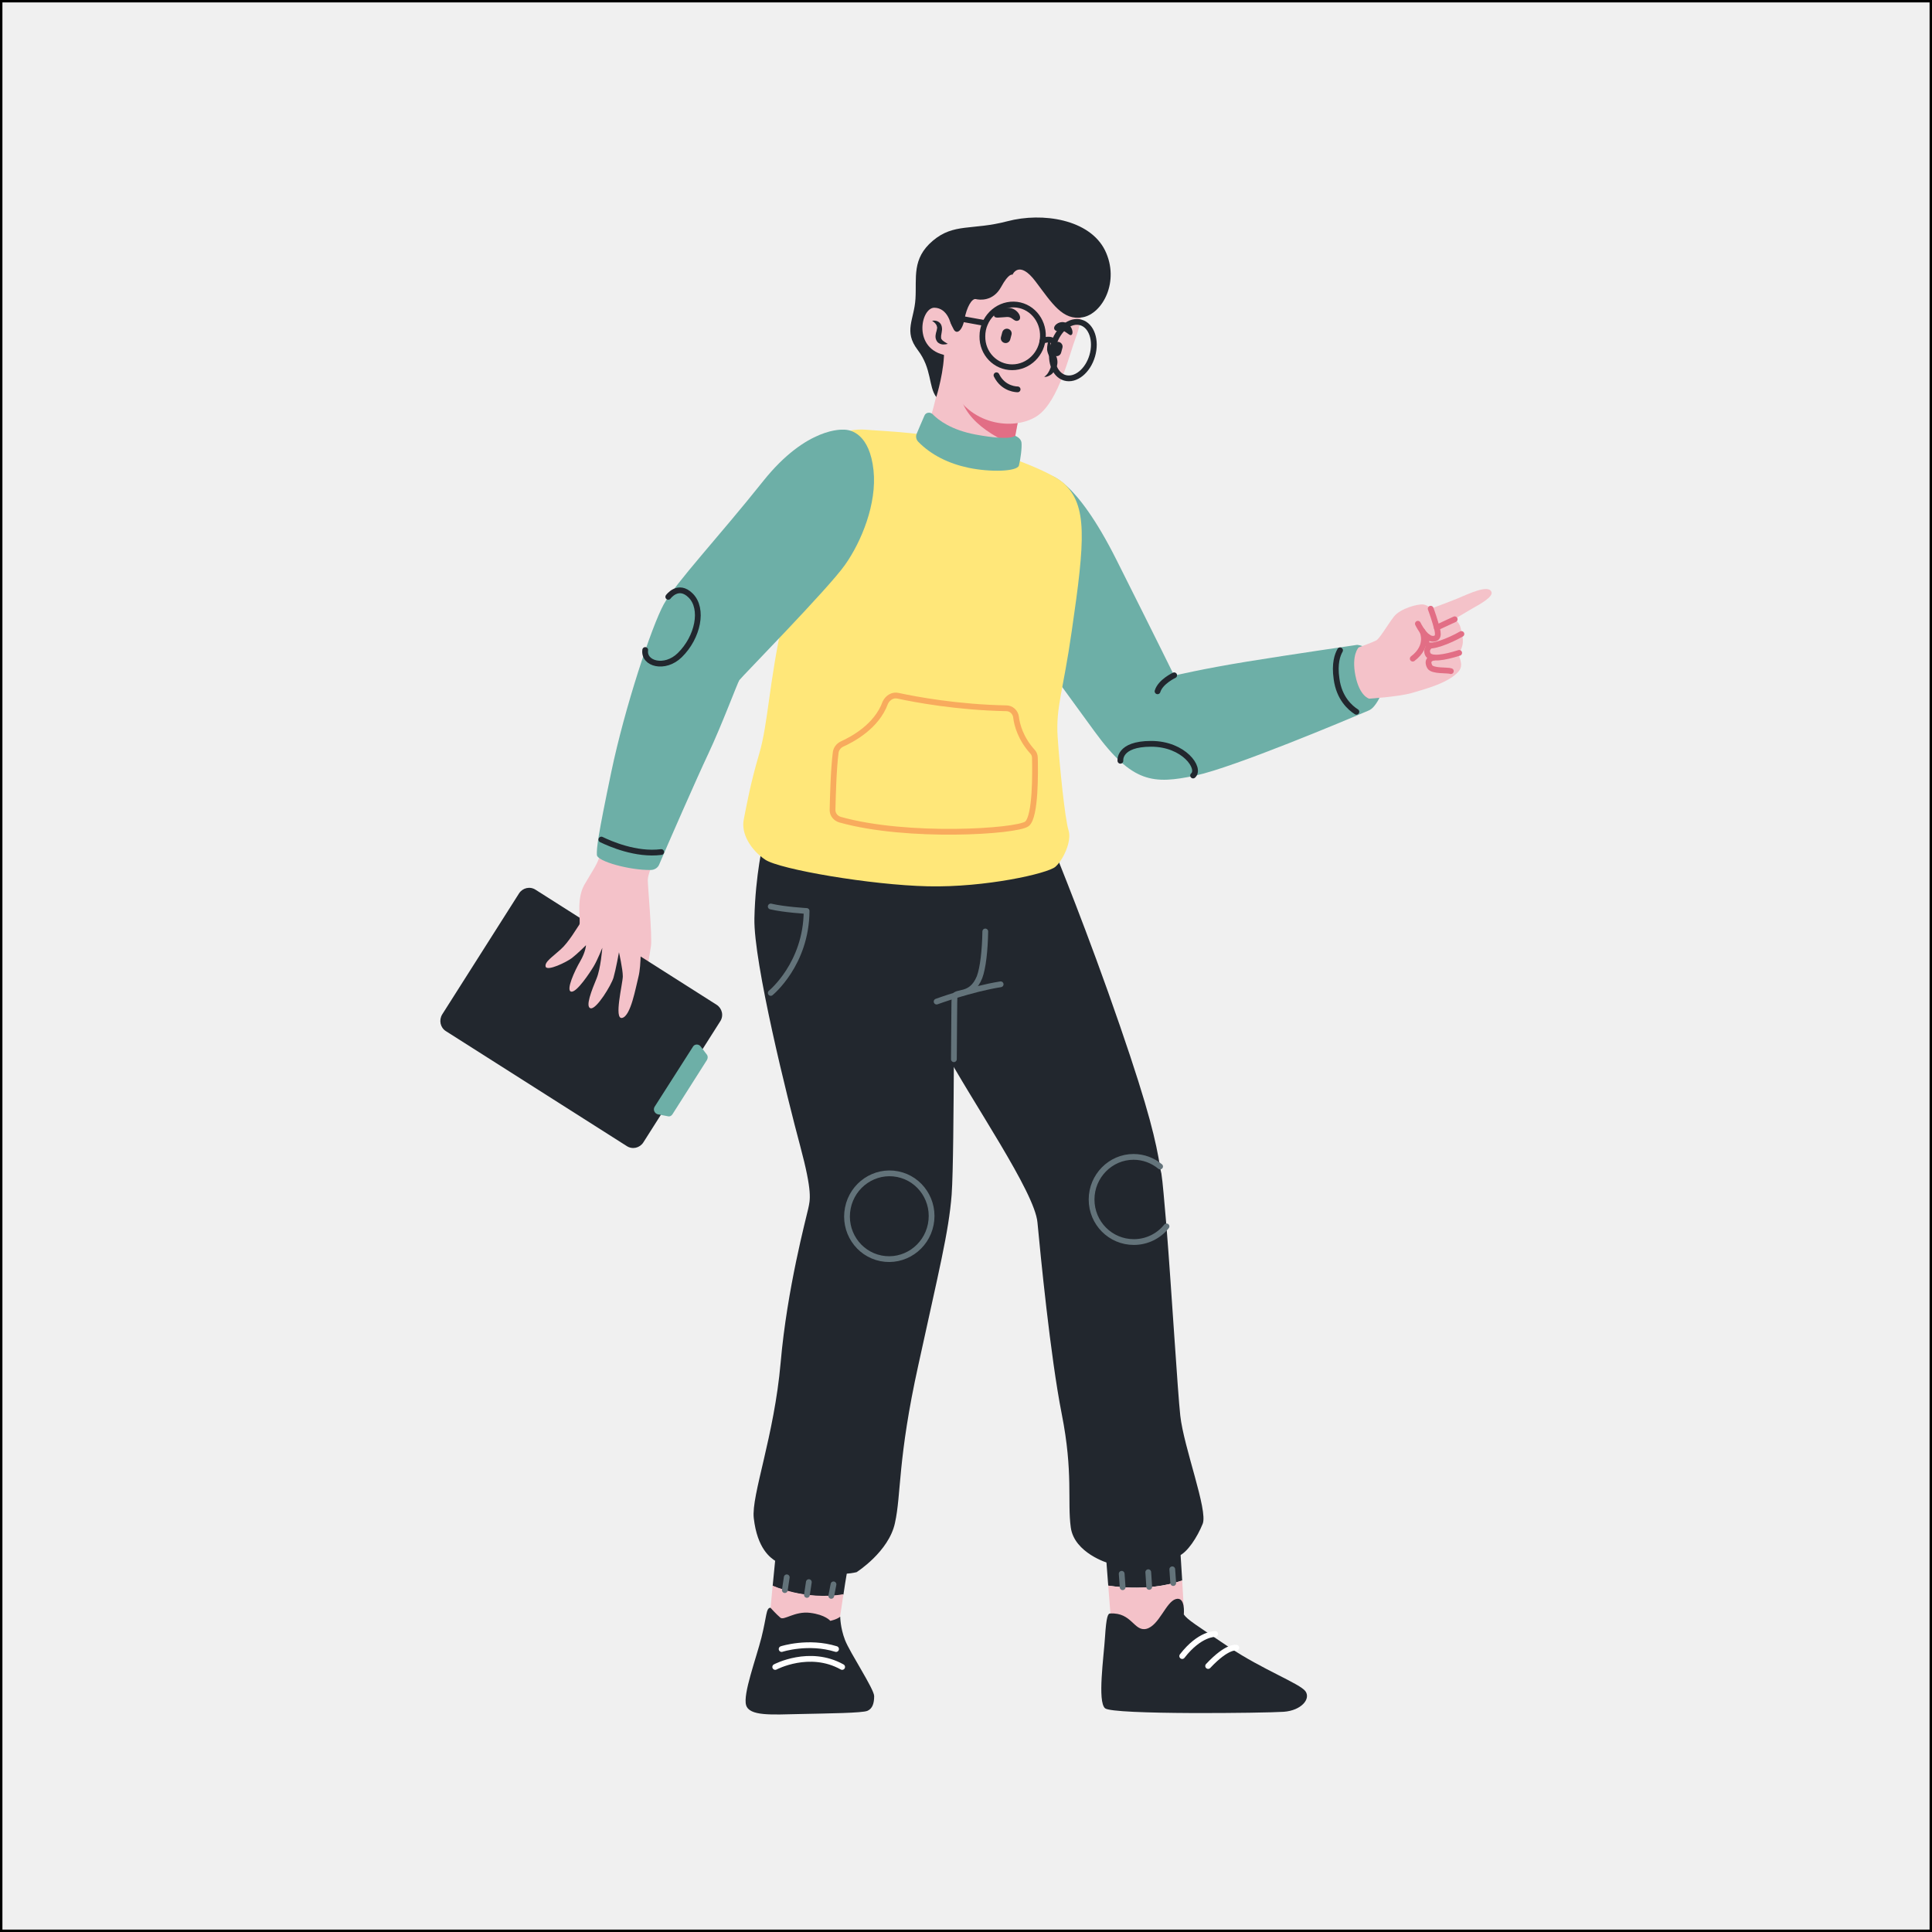
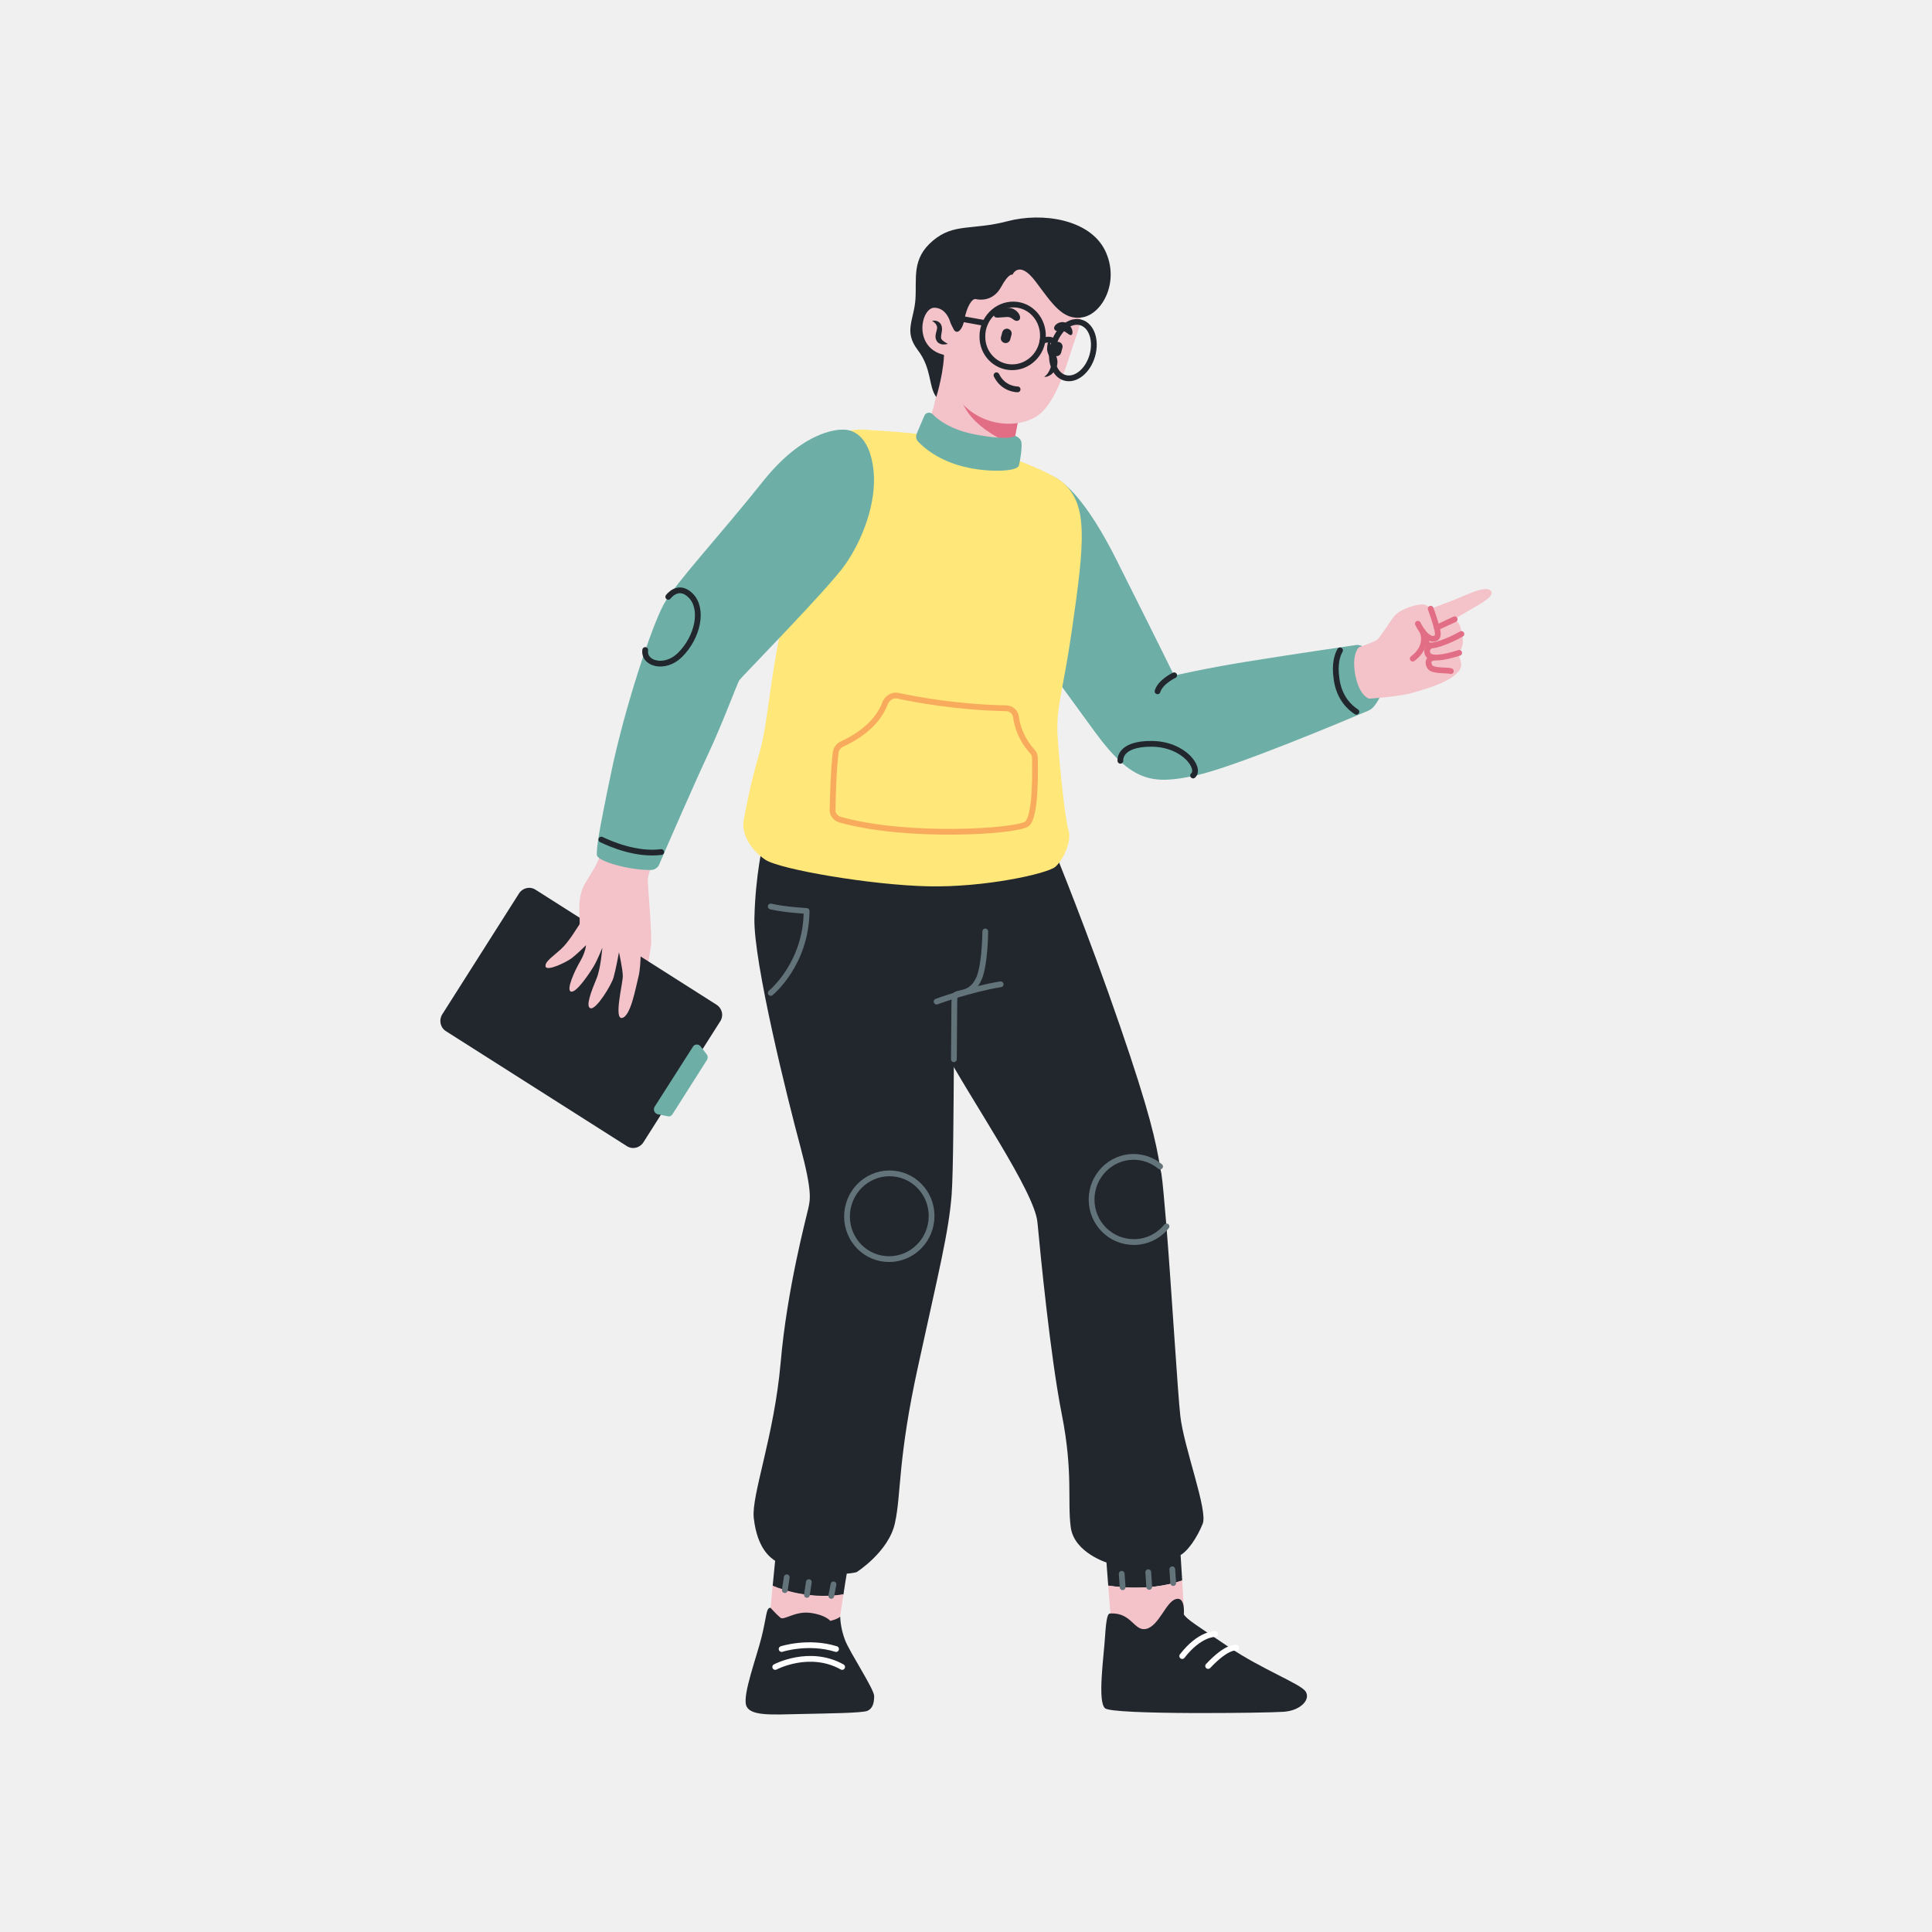
<svg xmlns="http://www.w3.org/2000/svg" width="800" height="800" viewBox="0 0 800 800" fill="none">
  <path d="M351.897 645.306C351.367 647.03 350.174 653.925 349.245 660.289C333.467 662.941 319.943 656.709 319.943 656.709C320.606 650.08 321.269 643.185 321.269 643.185C321.269 639.473 352.958 642.124 351.897 645.306Z" fill="#22272E" />
  <path d="M349.244 660.156C348.448 665.725 347.652 670.631 347.652 670.631C347.652 670.631 344.073 678.984 335.057 678.984C325.908 678.984 318.748 671.426 318.881 668.244C319.013 666.785 319.411 661.747 319.941 656.576C319.941 656.576 333.333 662.808 349.244 660.156Z" fill="#F4C2C9" />
  <path d="M319.015 665.725C319.015 665.725 321.534 668.509 323.125 669.835C324.583 671.161 329.091 667.05 335.456 667.846C341.82 668.642 343.809 671.161 343.809 671.161C343.809 671.161 346.461 670.63 347.919 669.437C347.919 669.437 347.919 673.945 349.908 679.116C351.897 684.287 361.973 699.402 361.973 702.319C361.973 705.236 361.311 707.49 359.189 708.418C357.068 709.346 343.013 709.479 331.213 709.744C319.413 710.009 310.264 710.672 308.938 706.032C307.612 701.391 313.048 686.939 315.302 678.055C317.556 669.039 317.158 665.857 319.015 665.725Z" fill="#22272E" />
  <path d="M321.004 690.253C321.004 690.253 335.191 682.696 348.715 690.253" stroke="white" stroke-width="2.387" stroke-miterlimit="10" stroke-linecap="round" stroke-linejoin="round" />
  <path d="M323.654 682.829C323.654 682.829 334.659 679.249 346.194 682.829" stroke="white" stroke-width="2.387" stroke-miterlimit="10" stroke-linecap="round" stroke-linejoin="round" />
  <path d="M489.522 654.454C474.407 659.625 458.762 656.443 458.894 656.576C458.364 649.151 457.701 641.328 457.701 641.328C459.69 636.687 488.197 634.566 488.462 636.555C488.462 637.615 488.992 646.366 489.522 654.454Z" fill="#22272E" />
  <path d="M490.32 668.509C490.32 668.509 488.331 674.741 479.713 677.923C471.095 681.105 460.09 672.487 459.957 669.967C459.825 668.907 459.427 662.808 458.896 656.576C458.896 656.443 474.409 659.626 489.524 654.455C489.922 661.747 490.32 668.509 490.32 668.509Z" fill="#F4C2C9" />
  <path d="M459.69 668.111C458.762 668.111 458.099 669.437 457.569 677.79C457.039 686.143 454.387 704.573 457.569 707.358C460.751 710.142 524.261 709.346 531.553 708.816C538.846 708.286 542.824 703.513 540.57 700.33C538.316 697.148 522.67 691.314 508.881 682.033C495.092 672.752 491.777 670.763 490.186 668.509C490.186 668.509 490.981 660.952 486.871 662.145C482.761 663.338 479.976 673.15 474.673 674.476C469.502 675.669 468.706 667.581 459.69 668.111Z" fill="#22272E" />
  <path d="M511.931 682.298C511.931 682.298 508.352 681.237 500.264 689.855" stroke="white" stroke-width="2.387" stroke-miterlimit="10" stroke-linecap="round" stroke-linejoin="round" />
  <path d="M503.182 676.597C503.182 676.597 496.818 676.332 489.525 685.746" stroke="white" stroke-width="2.387" stroke-miterlimit="10" stroke-linecap="round" stroke-linejoin="round" />
  <path d="M324.982 658.431L325.778 653.128" stroke="#63737A" stroke-width="2.387" stroke-miterlimit="10" stroke-linecap="round" stroke-linejoin="round" />
  <path d="M334.129 660.421L334.924 655.117" stroke="#63737A" stroke-width="2.387" stroke-miterlimit="10" stroke-linecap="round" stroke-linejoin="round" />
  <path d="M344.207 660.819L345.135 656.045" stroke="#63737A" stroke-width="2.387" stroke-miterlimit="10" stroke-linecap="round" stroke-linejoin="round" />
  <path d="M464.863 657.239L464.465 651.67" stroke="#63737A" stroke-width="2.387" stroke-miterlimit="10" stroke-linecap="round" stroke-linejoin="round" />
  <path d="M475.868 657.106L475.471 651.007" stroke="#63737A" stroke-width="2.387" stroke-miterlimit="10" stroke-linecap="round" stroke-linejoin="round" />
  <path d="M485.81 655.515L485.412 649.813" stroke="#63737A" stroke-width="2.387" stroke-miterlimit="10" stroke-linecap="round" stroke-linejoin="round" />
  <path d="M316.097 348.44C316.097 348.44 312.782 362.096 312.384 380.261C311.986 398.426 326.173 455.306 331.344 474.532C336.515 493.889 335.455 496.806 334.659 500.519C333.864 504.231 325.908 533.666 323.256 564.161C320.605 594.657 311.058 619.186 312.119 628.6C313.577 641.328 319.014 645.041 321.268 646.499C323.522 647.958 342.084 653.924 354.68 651.007C354.68 651.007 368.071 642.522 370.591 630.589C373.242 618.656 371.651 604.203 380.27 565.222C388.755 526.241 392.866 510.198 394.059 494.685C394.722 485.404 394.854 458.886 394.987 438.6C395.12 424.811 395.12 413.806 395.252 412.745C395.65 410.093 402.147 413.143 405.594 404.657C407.053 400.812 407.848 393.52 407.981 385.697C408.246 375.753 407.583 364.881 406.257 358.914C404.136 347.909 318.218 336.772 316.097 348.44Z" fill="#22272E" />
  <path d="M498.008 630.986C495.754 636.555 491.643 642.919 487.931 644.378C484.218 645.836 467.512 648.09 459.027 647.295C459.027 647.295 444.84 643.184 443.381 632.445C441.923 621.705 444.442 609.772 439.669 585.641C434.895 561.51 430.785 518.816 429.592 506.22C428.531 493.624 402.411 456.102 390.213 433.429C378.015 410.756 364.889 369.256 375.761 359.577C386.633 349.765 425.482 345.523 437.017 353.345C437.017 353.345 450.408 385.962 463.8 424.943C476.131 460.742 478.65 472.808 480.373 483.15C480.506 484.078 480.639 485.006 480.904 485.934C481.434 489.116 482.097 497.337 483.025 507.944C485.147 534.859 487.666 576.625 488.726 586.171C490.185 599.43 500.262 625.417 498.008 630.986Z" fill="#22272E" />
  <path d="M387.83 414.734C387.83 414.734 401.884 409.563 414.348 407.574" stroke="#63737A" stroke-width="2.387" stroke-miterlimit="10" stroke-linecap="round" stroke-linejoin="round" />
  <path d="M385.407 507.034C387.322 497.41 381.19 488.079 371.709 486.192C362.229 484.305 352.991 490.578 351.076 500.202C349.16 509.826 355.293 519.157 364.773 521.044C374.253 522.931 383.492 516.658 385.407 507.034Z" stroke="#63737A" stroke-width="2.387" stroke-miterlimit="10" stroke-linecap="round" stroke-linejoin="round" />
  <path d="M483.028 507.811C479.846 511.789 474.94 514.308 469.504 514.308C459.825 514.308 452.002 506.485 452.002 496.673C452.002 486.994 459.825 479.039 469.371 479.039C473.481 479.039 477.326 480.498 480.376 483.017" stroke="#63737A" stroke-width="2.387" stroke-miterlimit="10" stroke-linecap="round" stroke-linejoin="round" />
  <path d="M319.146 411.154C319.146 411.154 333.864 399.221 333.996 377.211C333.996 377.211 324.715 376.681 319.146 375.355" stroke="#63737A" stroke-width="2.387" stroke-miterlimit="10" stroke-linecap="round" stroke-linejoin="round" />
  <path d="M394.988 438.6C395.121 424.811 395.121 413.806 395.253 412.745C395.651 410.094 402.148 413.143 405.595 404.657C407.054 400.812 407.849 393.52 407.982 385.697" stroke="#63737A" stroke-width="2.387" stroke-miterlimit="10" stroke-linecap="round" stroke-linejoin="round" />
  <path d="M434.101 196.625C434.101 196.625 444.973 197.155 462.475 232.159C479.977 267.03 486.209 279.758 486.209 279.758C486.209 279.758 497.744 276.974 516.571 273.924C535.399 270.875 561.917 267.03 561.917 267.03C561.917 267.03 569.076 267.162 572.126 277.372C574.247 284.797 570.933 290.1 568.944 292.487C568.281 293.282 567.485 293.945 566.425 294.343C558.337 297.79 511.135 317.679 495.092 321.126C477.458 324.838 468.839 324.308 453.194 302.829C437.548 281.349 425.218 264.643 419.516 256.025C413.815 247.009 409.705 197.951 434.101 196.625Z" fill="#6DAFA7" />
  <path d="M463.935 315.027C463.935 315.027 463.007 308 476.664 308C490.32 308 497.348 318.209 494.033 321.126" stroke="#22272E" stroke-width="2.387" stroke-miterlimit="10" stroke-linecap="round" stroke-linejoin="round" />
  <path d="M486.207 279.625C486.207 279.625 480.506 282.277 479.312 286.255" stroke="#22272E" stroke-width="2.387" stroke-miterlimit="10" stroke-linecap="round" stroke-linejoin="round" />
  <path d="M562.58 268.091C562.58 268.091 568.414 265.969 569.873 265.174C571.331 264.378 574.513 258.81 577.165 255.362C579.817 251.915 587.374 249.926 589.496 250.324C591.617 250.722 592.413 252.048 592.413 252.048C592.413 252.048 599.042 249.661 603.55 247.805C608.058 245.949 616.411 241.838 617.605 245.153C618.268 247.142 613.097 250.059 609.517 252.048C605.141 254.567 602.224 256.423 602.224 256.423C602.224 256.423 604.346 257.484 604.876 260.268C605.406 263.052 606.865 266.102 604.213 270.345C603.418 271.538 606.467 274.853 604.081 277.902C599.97 282.808 590.026 285.327 584.723 286.918C579.286 288.51 566.956 289.305 566.956 289.305C566.956 289.305 562.978 288.377 561.254 279.759C559.531 271.14 562.58 268.091 562.58 268.091Z" fill="#F4C2C9" />
  <path d="M592.415 252.047C592.415 252.047 593.343 254.433 594.404 258.013C595.464 261.593 596.26 264.378 593.476 264.51C590.691 264.643 588.172 260.4 587.111 258.279" stroke="#E26E85" stroke-width="2.387" stroke-miterlimit="10" stroke-linecap="round" stroke-linejoin="round" />
  <path d="M588.966 261.328C588.966 261.328 592.015 267.427 584.988 272.731" stroke="#E26E85" stroke-width="2.387" stroke-miterlimit="10" stroke-linecap="round" stroke-linejoin="round" />
  <path d="M602.359 256.422L594.934 259.869" stroke="#E26E85" stroke-width="2.387" stroke-miterlimit="10" stroke-linecap="round" stroke-linejoin="round" />
  <path d="M591.22 263.714C591.22 263.714 589.894 265.836 591.22 267.029C592.546 268.222 599.838 265.571 605.142 262.521" stroke="#E26E85" stroke-width="2.387" stroke-miterlimit="10" stroke-linecap="round" stroke-linejoin="round" />
  <path d="M592.413 267.295C592.413 267.295 590.159 268.488 591.219 270.875C592.28 273.261 597.981 272.333 604.213 270.344" stroke="#E26E85" stroke-width="2.387" stroke-miterlimit="10" stroke-linecap="round" stroke-linejoin="round" />
  <path d="M593.607 272.333C593.607 272.333 590.293 272.731 592.016 276.045C593.077 278.034 599.441 277.371 600.767 277.902" stroke="#E26E85" stroke-width="2.387" stroke-miterlimit="10" stroke-linecap="round" stroke-linejoin="round" />
  <path d="M554.891 269.283C553.831 271.139 552.505 274.719 553.433 281.084C554.493 289.172 559.134 293.149 561.653 294.74" stroke="#22272E" stroke-width="2.387" stroke-miterlimit="10" stroke-linecap="round" stroke-linejoin="round" />
  <path d="M391.145 148.097C391.145 148.097 386.902 169.444 384.516 175.278C382.129 181.112 395.123 190.261 408.117 190.791C421.11 191.321 419.784 183.764 419.784 183.764L423.63 162.549C423.63 162.682 395.786 143.191 391.145 148.097Z" fill="#F4C2C9" />
  <path d="M396.978 154.461C395.122 170.637 406.79 178.46 419.784 184.559C419.784 184.161 419.784 183.764 419.784 183.764L421.905 172.493C412.226 169.311 403.74 162.417 396.978 154.461Z" fill="#E26E85" />
  <path d="M335.457 190.924C338.374 182.305 349.512 177.134 358.528 177.93C367.809 178.725 385.576 178.991 402.68 184.294C431.849 193.31 438.876 198.614 440.6 200.205C450.279 209.486 449.351 223.275 443.782 261.328C440.202 286.388 437.153 292.752 437.948 305.083C438.744 317.281 440.998 339.29 442.456 343.798C443.915 348.306 440.202 356.129 437.02 358.914C433.838 361.698 408.116 367.532 384.25 367.001C360.516 366.471 322.861 359.974 316.895 355.997C310.928 352.019 306.685 345.124 308.011 339.158C309.205 333.191 310.663 324.706 314.376 312.11C318.088 299.514 318.353 283.073 324.187 256.688C328.695 237.197 329.358 208.956 335.457 190.924Z" fill="#FFE779" />
  <path d="M371.917 288.111C379.342 289.702 396.313 292.884 416.732 293.282C418.721 293.282 420.445 294.873 420.71 296.862C421.107 300.309 422.699 305.878 427.472 311.182C428.135 311.845 428.532 312.773 428.532 313.834C428.665 319.402 428.93 338.23 425.218 341.147C420.975 344.329 375.895 347.246 347.918 339.423C346.062 338.893 344.736 337.302 344.736 335.445C344.869 330.009 345.134 318.607 346.062 311.447C346.327 309.988 347.256 308.795 348.581 308.132C352.957 306.143 363.034 300.84 366.613 290.896C367.674 288.774 369.796 287.581 371.917 288.111Z" stroke="#F8AB5D" stroke-width="2.387" stroke-miterlimit="10" stroke-linecap="round" stroke-linejoin="round" />
  <path d="M382.792 172.096C383.323 170.77 385.046 170.505 386.107 171.433C388.626 174.085 394.062 178.063 403.874 179.919C418.856 182.703 420.315 180.449 420.315 180.449C420.315 180.449 422.701 181.245 422.967 183.234C423.232 185.222 422.569 190.261 421.906 192.78C421.11 195.299 409.973 195.564 401.09 193.708C392.869 191.985 385.577 188.405 380.273 182.968C379.345 182.04 379.08 180.714 379.61 179.521C380.406 177.532 381.732 174.615 382.792 172.096Z" fill="#6DAFA7" />
  <path d="M448.157 122.905C448.157 125.557 448.157 132.717 445.505 139.612C442.854 146.506 438.478 165.732 429.86 171.963C421.242 178.195 402.414 177.002 394.194 160.958C385.973 145.048 388.625 128.076 392.868 114.552C397.11 101.028 414.612 96.122 429.86 101.691C445.24 107.26 448.157 116.939 448.157 122.905Z" fill="#F4C2C9" />
  <path d="M392.469 132.187C392.469 132.187 393.397 133.247 394.723 136.032C395.917 138.816 398.436 137.225 399.364 132.187C400.292 127.148 402.413 123.568 404.004 123.834C405.595 124.231 411.164 124.894 414.479 118.928C417.794 112.829 419.252 113.757 419.252 113.757C419.252 113.757 421.904 107.393 428.798 116.541C435.693 125.69 440.069 132.85 448.289 131.391C456.51 129.933 463.802 116.541 457.57 103.68C451.206 90.819 431.715 87.769 417.131 91.615C402.546 95.46 394.988 92.278 386.238 99.702C377.487 107.127 379.608 114.95 379.078 123.701C378.547 132.452 374.039 137.092 380.006 144.915C385.972 152.738 384.381 160.03 387.696 164.406C387.696 164.406 391.276 152.871 390.878 144.517C390.48 136.164 392.469 132.187 392.469 132.187Z" fill="#22272E" />
  <path d="M431.849 139.48C431.584 146.507 425.882 152.076 419.12 152.076C412.226 152.076 406.657 146.374 406.789 139.214C406.789 131.922 412.756 125.956 419.783 126.088C426.81 126.221 432.114 132.32 431.849 139.48Z" stroke="#22272E" stroke-width="2.387" stroke-miterlimit="10" stroke-linecap="round" stroke-linejoin="round" />
  <path d="M452.276 147.315C454.119 140.988 452.022 134.813 447.593 133.523C443.164 132.233 438.08 136.317 436.237 142.644C434.394 148.972 436.491 155.147 440.92 156.437C445.349 157.726 450.434 153.643 452.276 147.315Z" stroke="#22272E" stroke-width="2.387" stroke-miterlimit="10" stroke-linecap="round" stroke-linejoin="round" />
  <path d="M436.49 142.264C436.49 142.264 436.357 139.612 431.717 141.07" stroke="#22272E" stroke-width="2.387" stroke-miterlimit="10" stroke-linecap="round" stroke-linejoin="round" />
  <path d="M407.851 133.779L392.471 130.994" stroke="#22272E" stroke-width="2.387" stroke-miterlimit="10" stroke-linecap="round" stroke-linejoin="round" />
  <path d="M393.795 134.573C393.795 134.573 392.602 127.546 386.9 127.414C381.199 127.414 377.752 144.783 391.939 147.169" fill="#F4C2C9" />
  <path d="M385.971 132.85C387.164 132.585 388.622 132.85 389.551 134.176C389.948 134.839 390.081 135.634 390.081 136.43C390.081 136.827 389.948 137.093 389.948 137.49C389.948 137.756 389.816 138.021 389.816 138.286C389.683 138.816 389.683 139.214 389.683 139.612C389.683 140.01 389.683 140.275 389.948 140.54C390.346 141.203 391.407 141.733 392.468 142.396C391.274 142.661 389.948 142.926 388.622 141.998C387.96 141.601 387.562 140.672 387.429 140.01C387.297 139.214 387.429 138.551 387.562 137.888C387.694 137.623 387.694 137.225 387.827 136.96C387.827 136.695 387.96 136.562 387.96 136.297C388.092 135.899 388.092 135.502 387.96 135.236C387.827 134.308 387.031 133.513 385.971 132.85Z" fill="#22272E" />
  <path d="M434.631 140.142C434.764 141.733 435.029 143.192 435.559 144.518C435.824 145.18 436.089 145.711 436.487 146.241C436.752 146.639 437.548 147.567 437.681 148.495C438.211 150.484 437.548 152.34 436.62 153.666C436.089 154.329 435.559 154.992 434.764 155.39C434.101 155.788 433.172 156.185 432.377 156.053C433.703 155.125 434.366 153.931 434.896 152.605C435.426 151.412 435.559 150.086 435.294 149.026C435.161 148.495 434.896 148.23 434.366 147.302C433.968 146.506 433.703 145.711 433.57 144.783C433.57 143.192 433.835 141.468 434.631 140.142Z" fill="#22272E" />
  <path d="M421.372 161.224C421.372 161.224 415.538 161.356 412.621 155.39" stroke="#22272E" stroke-width="2.387" stroke-miterlimit="10" stroke-linecap="round" stroke-linejoin="round" />
  <path d="M415.935 141.998C414.874 141.733 414.211 140.672 414.476 139.612L415.007 137.623C415.272 136.562 416.333 135.899 417.393 136.164C418.454 136.43 419.117 137.49 418.852 138.551L418.322 140.54C418.056 141.601 416.996 142.264 415.935 141.998Z" fill="#22272E" />
  <path d="M437.019 147.434C435.958 147.169 435.295 146.108 435.56 145.048L436.091 143.059C436.356 141.998 437.417 141.335 438.477 141.6C439.538 141.866 440.201 142.926 439.936 143.987L439.405 145.976C439.14 147.037 438.08 147.7 437.019 147.434Z" fill="#22272E" />
  <path d="M421.241 132.85C419.782 133.115 419.119 131.126 416.998 131.259C413.683 131.391 411.827 132.054 411.562 130.596C411.429 129.535 413.948 127.546 417.13 127.414C421.771 127.414 423.892 132.452 421.241 132.85Z" fill="#22272E" />
  <path d="M437.017 136.828C437.945 137.623 439.271 136.165 440.597 137.093C442.586 138.286 443.249 139.347 443.912 138.419C444.442 137.623 443.912 135.237 442.056 134.043C439.006 131.922 435.028 135.369 437.017 136.828Z" fill="#22272E" />
  <path d="M269.957 358.517C269.957 358.517 268.234 362.229 268.234 364.483C268.234 366.737 270.09 387.553 269.559 391.664C268.896 395.774 267.703 403.862 266.908 405.055C266.112 406.248 261.339 402.536 261.206 390.073C261.074 377.609 256.831 360.505 260.411 358.517C263.991 356.528 268.896 356.925 269.957 358.517Z" fill="#F4C2C9" />
  <path d="M183.113 420.038L214.934 369.919C216.393 367.665 219.442 366.87 221.829 368.461L296.742 416.06C298.996 417.519 299.791 420.568 298.2 422.955L266.379 473.073C264.92 475.327 261.871 476.123 259.484 474.532L184.571 426.932C182.317 425.474 181.655 422.424 183.113 420.038Z" fill="#22272E" />
  <path d="M271.02 458.356L286.93 433.429C287.593 432.236 289.317 432.236 290.113 433.297L292.632 436.611C293.162 437.274 293.162 438.07 292.764 438.866L278.445 461.406C278.047 462.069 277.252 462.466 276.456 462.201L272.346 461.406C271.02 461.008 270.357 459.549 271.02 458.356Z" fill="#6DAFA7" />
  <path d="M266.379 357.19C266.379 357.19 265.583 380.261 265.451 385.166C265.318 389.94 265.583 399.751 264.39 404.392C263.197 409.032 261.208 420.7 257.628 421.496C254.048 422.291 257.893 407.176 257.893 404.259C257.893 401.342 256.302 394.315 256.302 394.315C256.302 394.315 254.976 401.607 254.048 404.79C253.12 407.972 247.021 417.916 244.634 417.518C242.115 417.12 245.164 409.695 247.021 405.187C248.744 401.077 249.407 392.459 249.407 392.459C249.407 392.459 247.418 397.497 245.827 400.149C244.236 402.801 238.8 411.021 236.546 410.623C234.16 410.226 238.005 401.873 240.259 398.027C242.513 394.182 242.645 391.398 242.645 391.398C242.645 391.398 239.065 394.978 236.811 396.702C234.557 398.425 226.602 402.27 225.939 400.281C225.409 398.293 228.856 396.171 232.171 393.122C235.485 390.205 239.065 383.973 239.861 382.912C240.656 381.984 238.402 372.57 241.982 366.339C245.562 360.107 247.684 357.588 248.612 353.345C249.407 349.235 265.981 354.141 266.379 357.19Z" fill="#F4C2C9" />
  <path d="M349.247 177.93C349.247 177.93 334.132 176.472 315.967 199.277C297.803 222.082 279.903 241.175 274.865 250.191C269.826 259.34 258.689 293.017 253.12 319.668C247.551 346.318 247.021 351.091 247.154 354.008C247.286 356.66 260.678 360.372 269.429 360.24C271.02 360.24 272.478 359.312 273.008 357.853C276.456 349.765 288.521 322.187 293.294 312.11C298.863 300.31 305.36 282.808 306.156 281.615C306.951 280.421 343.148 243.562 349.91 233.883C356.672 224.336 363.169 208.558 361.71 194.769C360.119 179.787 352.429 177.798 349.247 177.93Z" fill="#6DAFA7" />
  <path d="M276.719 247.141C276.719 247.141 280.83 241.44 286.001 246.611C291.437 252.047 289.05 263.847 281.493 271.272C275.261 277.371 266.377 274.852 267.173 269.151" stroke="#22272E" stroke-width="2.387" stroke-miterlimit="10" stroke-linecap="round" stroke-linejoin="round" />
  <path d="M249.01 347.644C252.59 349.367 263.329 354.14 273.804 352.815" stroke="#22272E" stroke-width="2.387" stroke-miterlimit="10" stroke-linecap="round" stroke-linejoin="round" />
-   <rect x="0.5" y="0.5" width="799" height="799" stroke="black" />
</svg>
